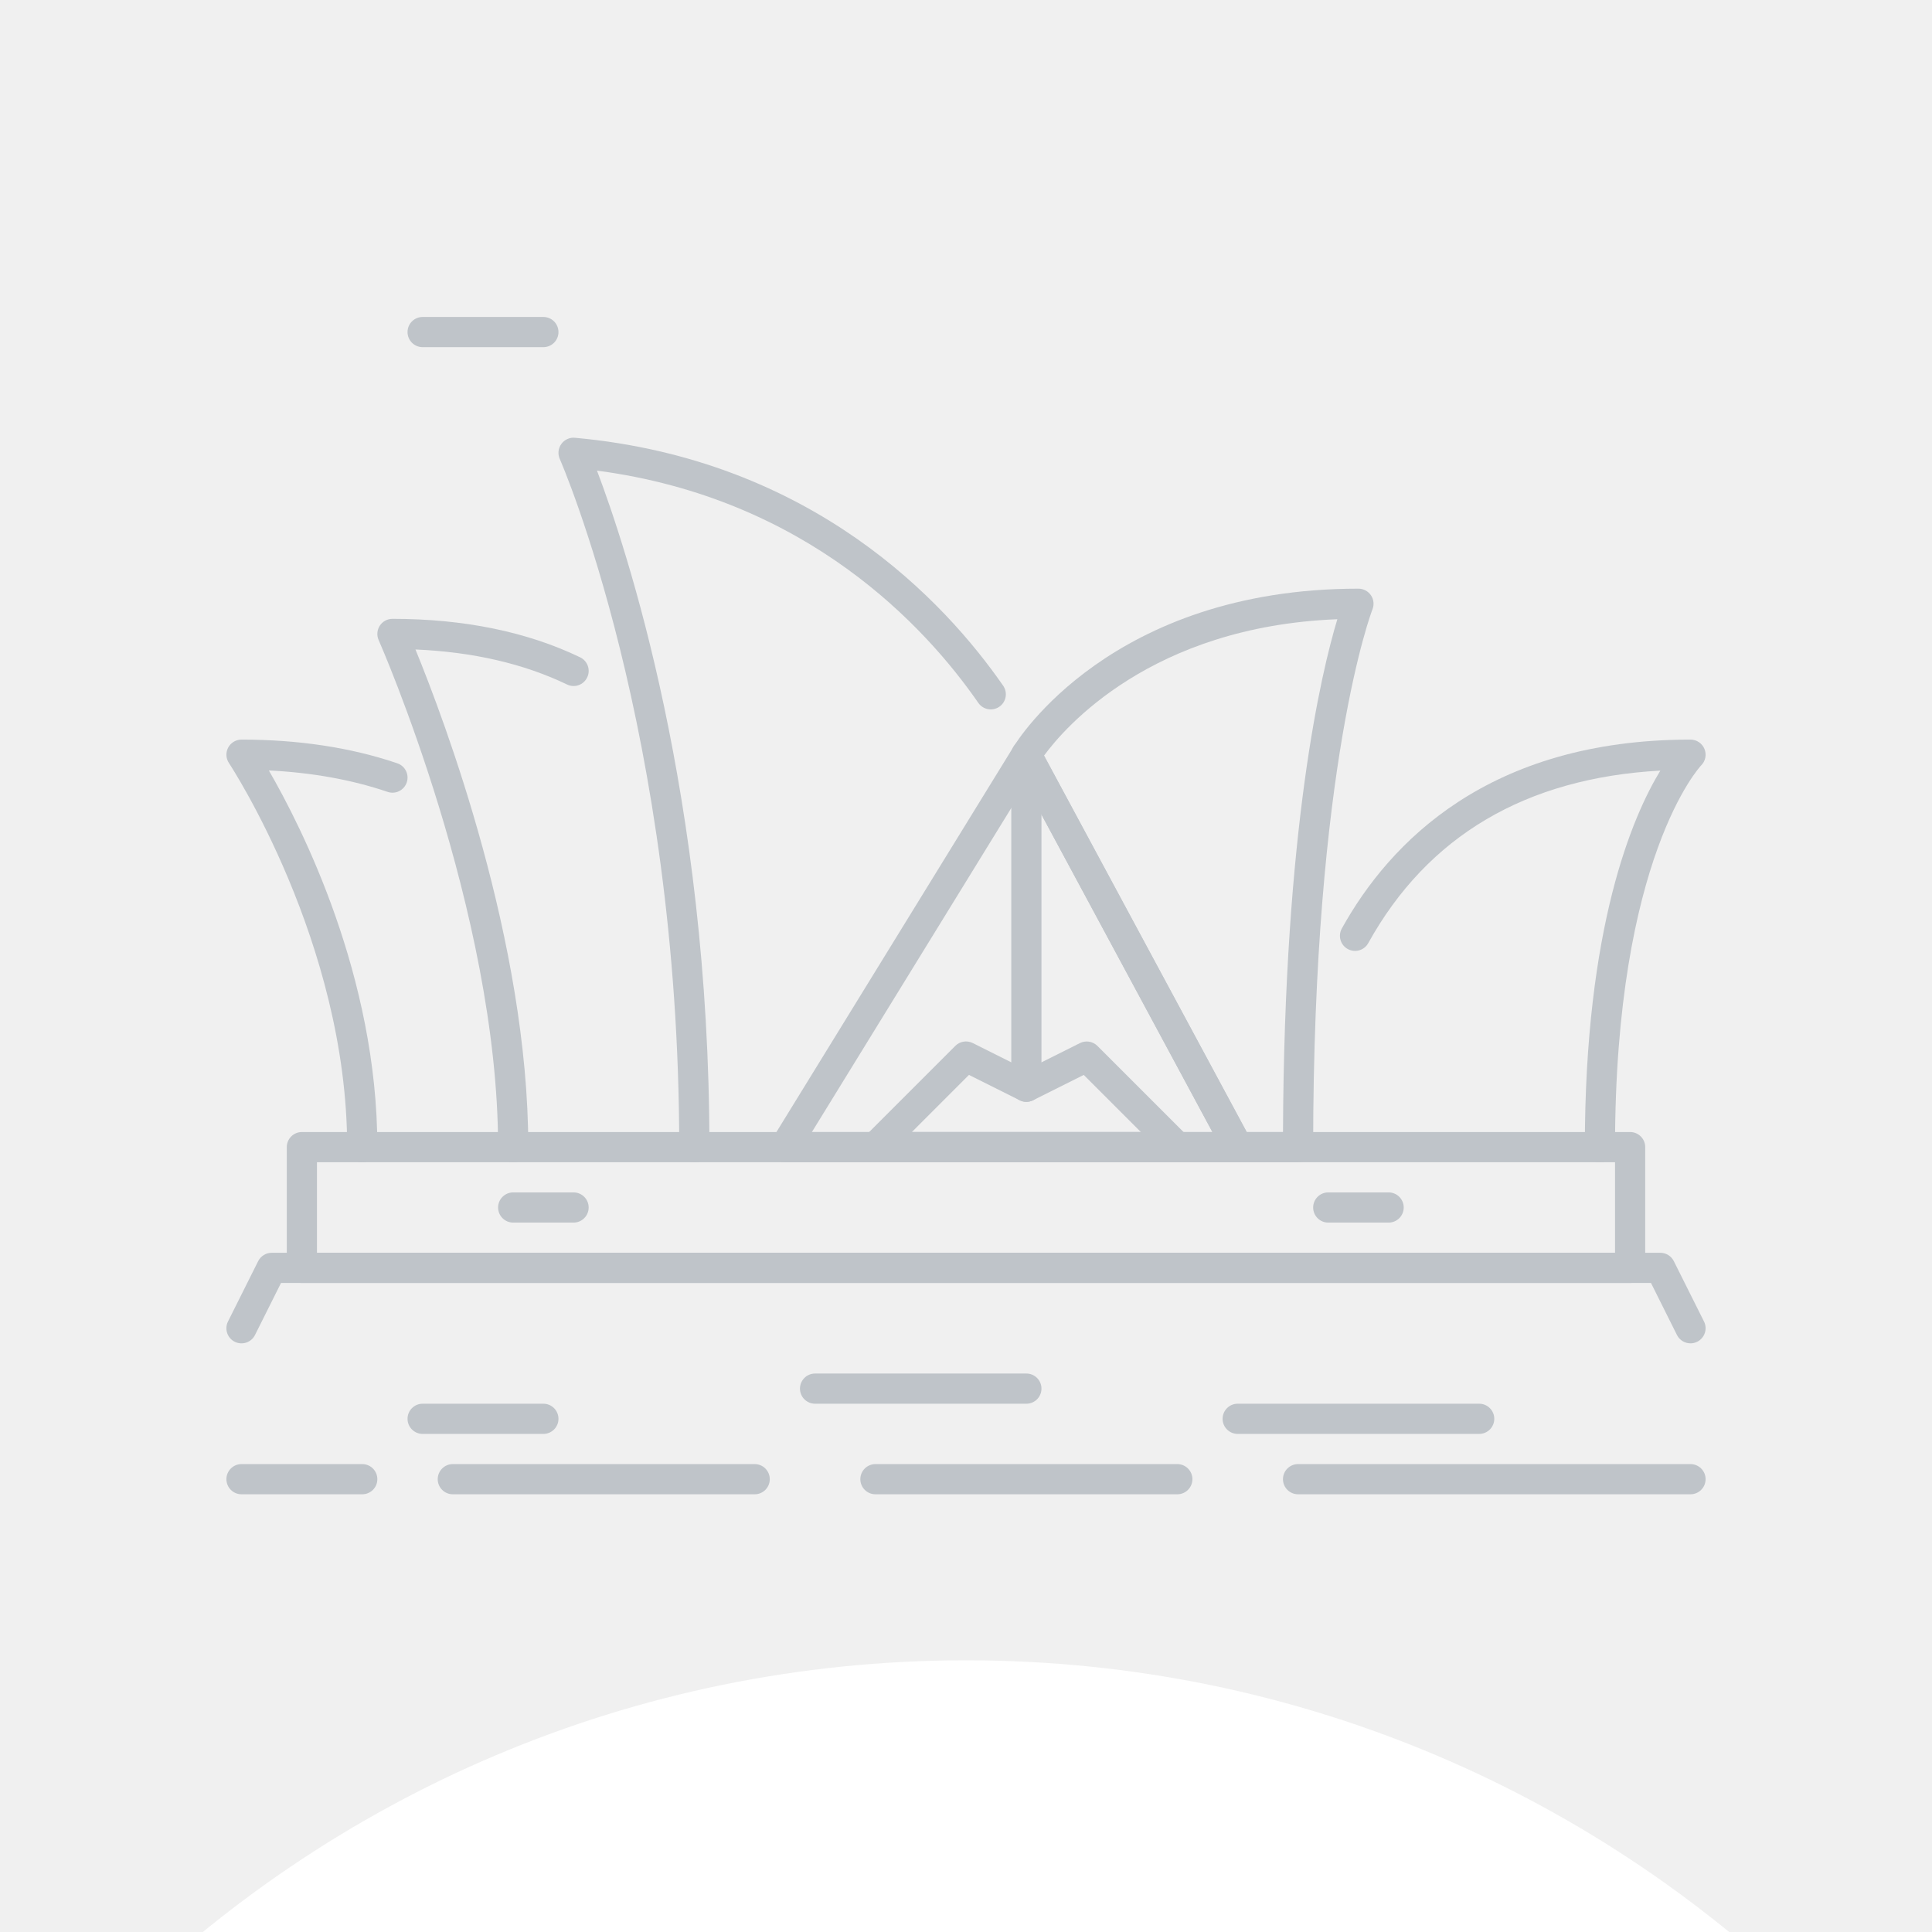
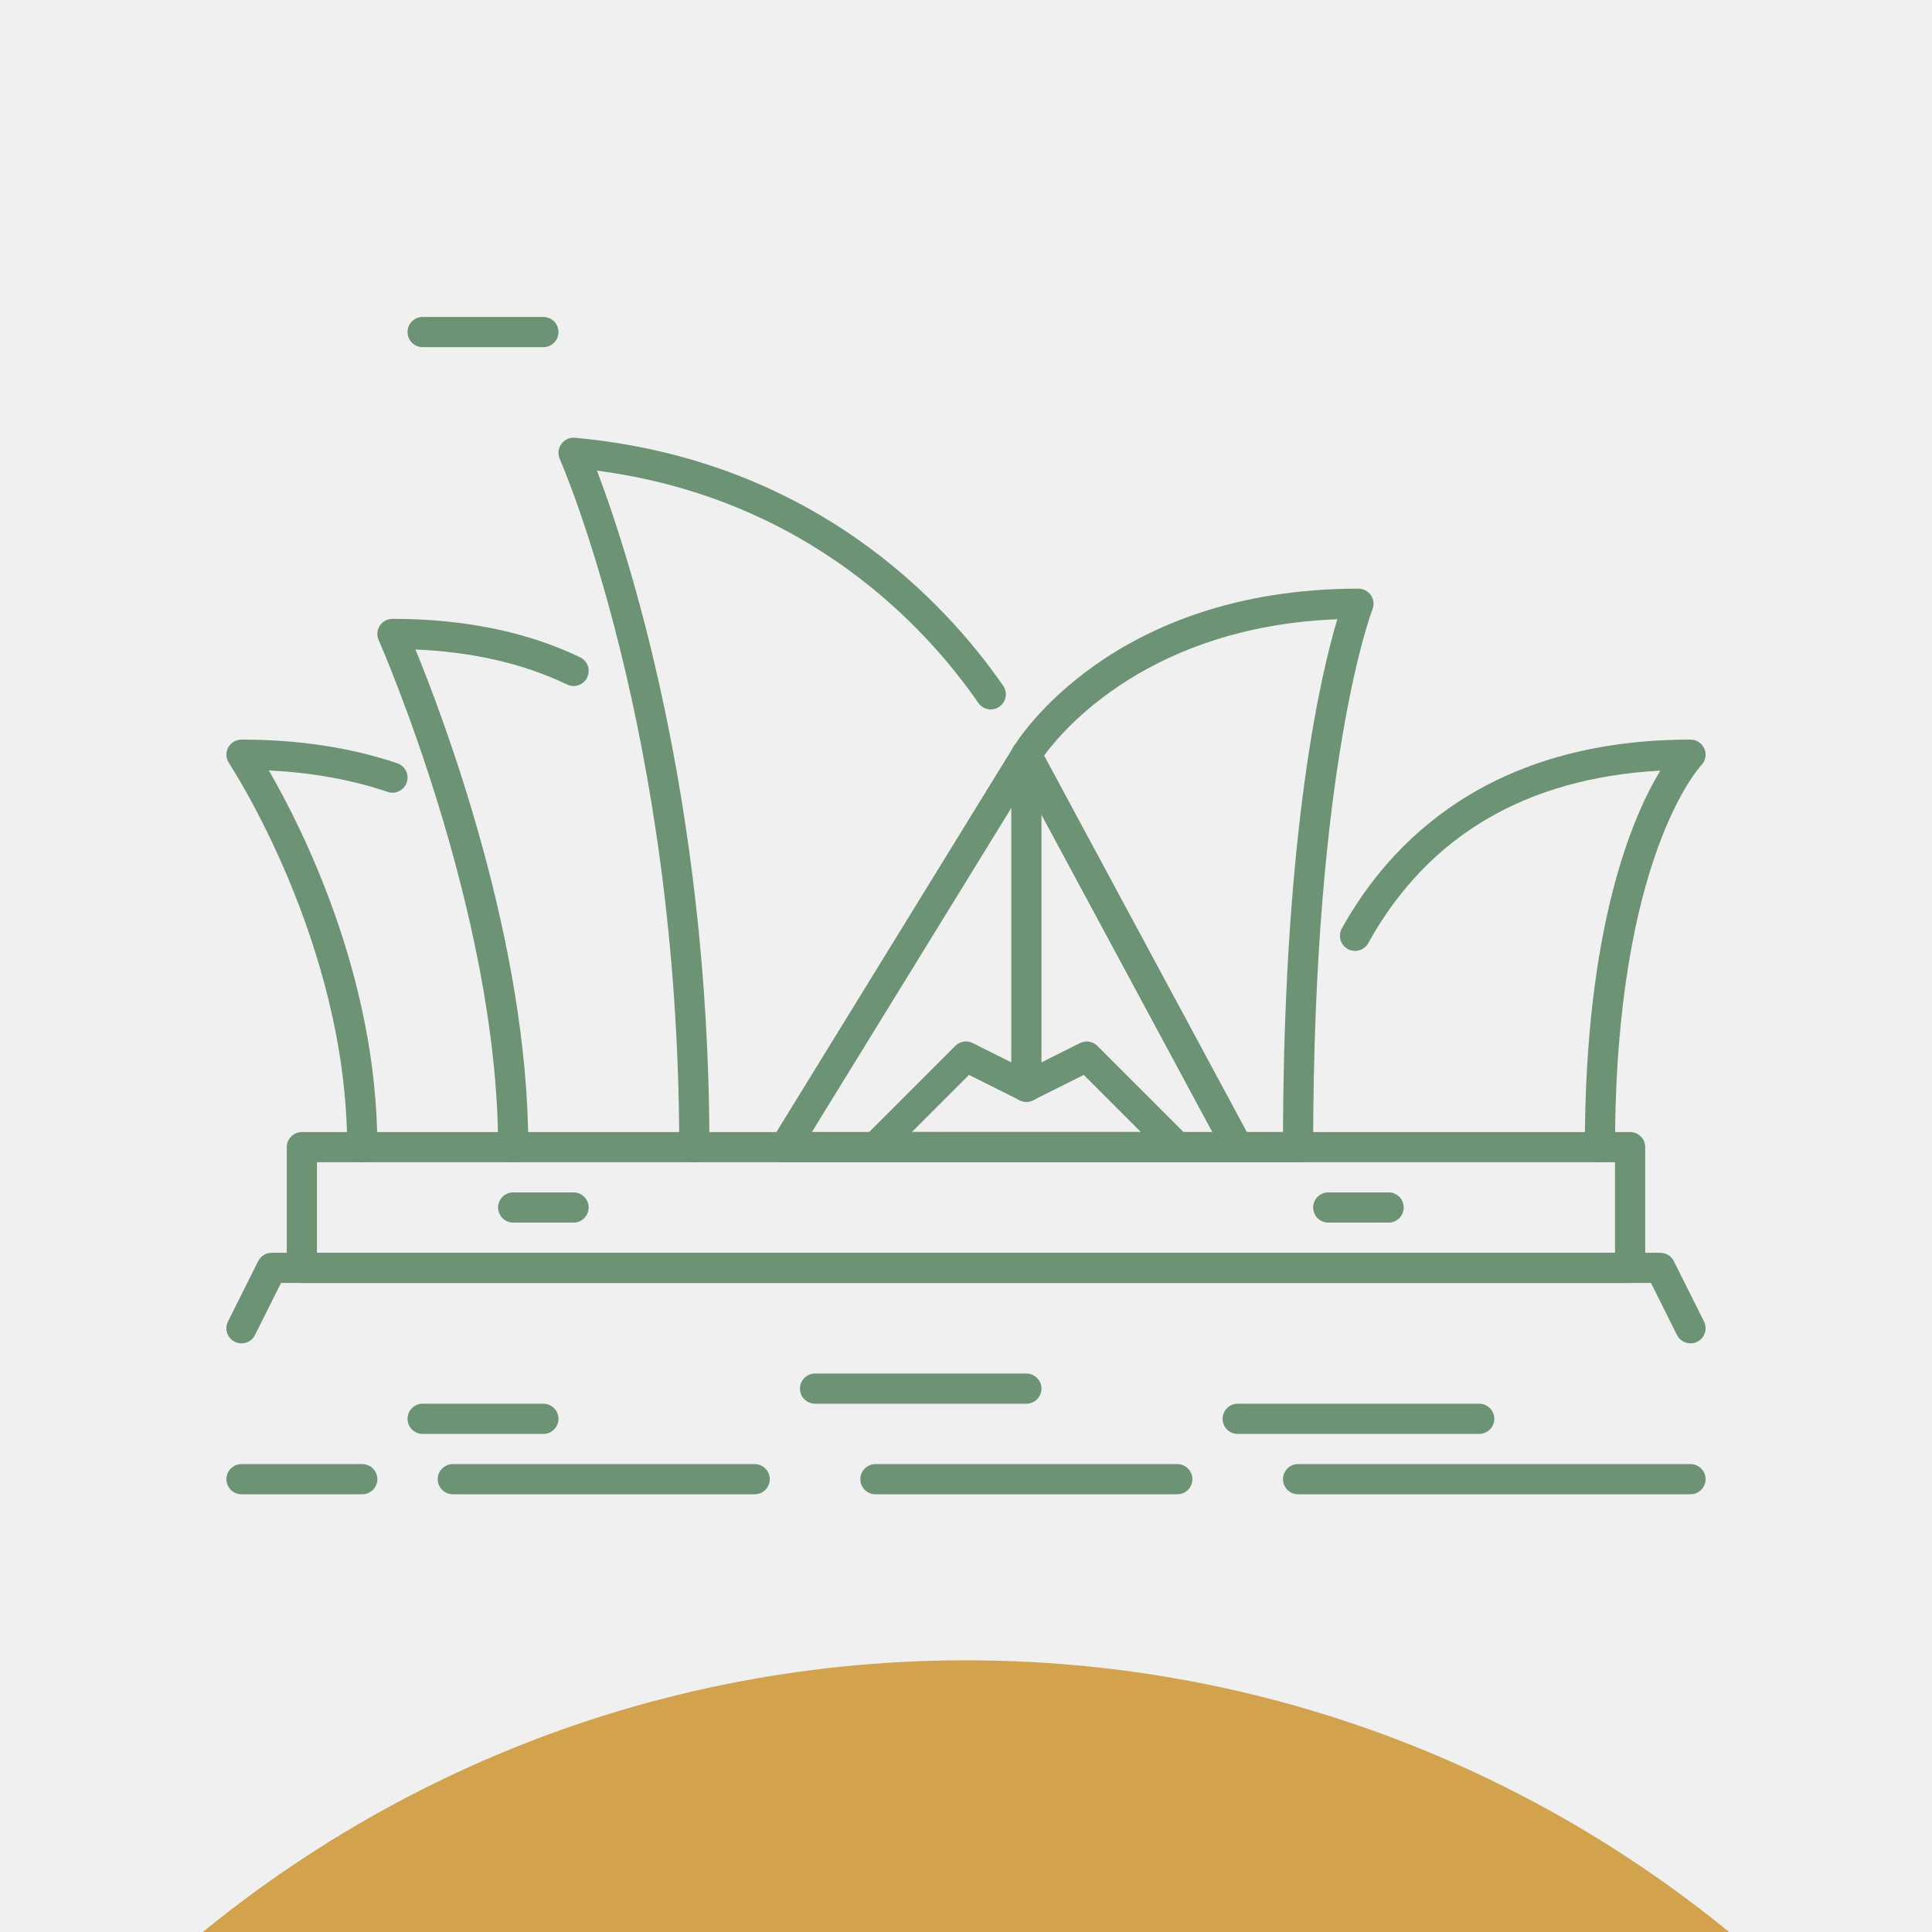
<svg xmlns="http://www.w3.org/2000/svg" width="64px" height="64px" viewBox="0 0 64 64" id="Layer_1" style="enable-background:new 0 0 64 64;" version="1.1" xml:space="preserve">
  <style type="text/css">
- 	.st0{fill:#FFFFFF;}
- 	.st1{fill:#bfc4c9;}
+ 	.st0{fill:#d2a24c;}
+ 	.st1{fill:#6c9474;}
</style>
  <g>
    <g>
      <circle class="st0" cx="32" cy="95" r="40" />
    </g>
    <g>
      <path class="st1" d="M18,11.5h-4c-0.276,0-0.5-0.224-0.5-0.5s0.224-0.5,0.5-0.5h4c0.276,0,0.5,0.224,0.5,0.5S18.276,11.5,18,11.5z    " />
    </g>
    <g>
      <path class="st1" d="M56,49.5H43c-0.276,0-0.5-0.224-0.5-0.5s0.224-0.5,0.5-0.5h13c0.276,0,0.5,0.224,0.5,0.5S56.276,49.5,56,49.5    z" />
    </g>
    <g>
      <path class="st1" d="M39,49.5H29c-0.276,0-0.5-0.224-0.5-0.5s0.224-0.5,0.5-0.5h10c0.276,0,0.5,0.224,0.5,0.5S39.276,49.5,39,49.5    z" />
    </g>
    <g>
      <path class="st1" d="M25,49.5H15c-0.276,0-0.5-0.224-0.5-0.5s0.224-0.5,0.5-0.5h10c0.276,0,0.5,0.224,0.5,0.5S25.276,49.5,25,49.5    z" />
    </g>
    <g>
      <path class="st1" d="M12,49.5H8c-0.276,0-0.5-0.224-0.5-0.5s0.224-0.5,0.5-0.5h4c0.276,0,0.5,0.224,0.5,0.5S12.276,49.5,12,49.5z" />
    </g>
    <g>
      <path class="st1" d="M56,44.5c-0.184,0-0.36-0.101-0.448-0.276L54.691,42.5H9.309l-0.862,1.724    c-0.124,0.248-0.423,0.346-0.671,0.224c-0.247-0.124-0.347-0.424-0.224-0.671l1-2C8.638,41.607,8.811,41.5,9,41.5h46    c0.189,0,0.362,0.107,0.447,0.276l1,2c0.124,0.247,0.023,0.547-0.224,0.671C56.152,44.483,56.076,44.5,56,44.5z" />
    </g>
    <g>
      <path class="st1" d="M54,42.5H10c-0.276,0-0.5-0.224-0.5-0.5v-4c0-0.276,0.224-0.5,0.5-0.5h44c0.276,0,0.5,0.224,0.5,0.5v4    C54.5,42.276,54.276,42.5,54,42.5z M10.5,41.5h43v-3h-43V41.5z" />
    </g>
    <g>
      <path class="st1" d="M41,38.5H26c-0.181,0-0.348-0.098-0.437-0.256c-0.088-0.158-0.084-0.352,0.011-0.506l8-13    c0.094-0.152,0.272-0.234,0.44-0.238c0.179,0.005,0.341,0.105,0.426,0.263l7,13c0.083,0.155,0.079,0.342-0.011,0.493    C41.339,38.408,41.176,38.5,41,38.5z M26.895,37.5h13.268l-6.192-11.499L26.895,37.5z" />
    </g>
    <g>
      <path class="st1" d="M23,38.5c-0.276,0-0.5-0.224-0.5-0.5c0-13.718-3.917-22.708-3.957-22.797    c-0.072-0.162-0.053-0.35,0.051-0.494c0.103-0.145,0.278-0.226,0.452-0.207c7.888,0.717,12.272,5.454,14.185,8.213    c0.157,0.227,0.101,0.539-0.126,0.696c-0.228,0.157-0.539,0.1-0.696-0.126c-1.745-2.519-5.665-6.776-12.633-7.695    C20.728,18.099,23.5,26.395,23.5,38C23.5,38.276,23.276,38.5,23,38.5z" />
    </g>
    <g>
      <path class="st1" d="M17,38.5c-0.276,0-0.5-0.224-0.5-0.5c0-7.798-3.917-16.708-3.957-16.797    c-0.068-0.155-0.054-0.333,0.038-0.476C12.673,20.585,12.831,20.5,13,20.5c2.369,0,4.461,0.429,6.217,1.274    c0.249,0.12,0.354,0.419,0.234,0.667c-0.12,0.25-0.418,0.355-0.667,0.234c-1.432-0.689-3.118-1.079-5.021-1.16    C14.708,23.824,17.5,31.201,17.5,38C17.5,38.276,17.276,38.5,17,38.5z" />
    </g>
    <g>
      <path class="st1" d="M12,38.5c-0.276,0-0.5-0.224-0.5-0.5c0-6.771-3.877-12.664-3.916-12.723    c-0.102-0.153-0.112-0.351-0.025-0.513S7.815,24.5,8,24.5c1.891,0,3.627,0.264,5.161,0.785c0.262,0.089,0.401,0.373,0.313,0.634    c-0.089,0.262-0.372,0.403-0.634,0.313c-1.184-0.402-2.504-0.64-3.934-0.71C9.994,27.402,12.5,32.345,12.5,38    C12.5,38.276,12.276,38.5,12,38.5z" />
    </g>
    <g>
      <path class="st1" d="M53,38.5c-0.276,0-0.5-0.224-0.5-0.5c0-7.299,1.579-10.958,2.501-12.473    c-4.457,0.246-7.708,2.165-9.676,5.715c-0.133,0.242-0.438,0.329-0.68,0.195c-0.242-0.134-0.329-0.438-0.195-0.68    C46.033,27.903,49.32,24.5,56,24.5c0.202,0,0.385,0.122,0.462,0.309c0.078,0.187,0.035,0.402-0.108,0.545    C56.328,25.38,53.5,28.398,53.5,38C53.5,38.276,53.276,38.5,53,38.5z" />
    </g>
    <g>
      <path class="st1" d="M39,38.5H29c-0.202,0-0.385-0.122-0.462-0.309c-0.078-0.187-0.035-0.402,0.108-0.545l3-3    c0.153-0.153,0.384-0.19,0.577-0.094L34,35.441l1.776-0.888c0.193-0.096,0.425-0.058,0.577,0.094l3,3    c0.143,0.143,0.186,0.358,0.108,0.545C39.385,38.378,39.202,38.5,39,38.5z M30.207,37.5h7.586l-1.892-1.892l-1.678,0.839    c-0.141,0.07-0.307,0.07-0.447,0l-1.678-0.839L30.207,37.5z" />
    </g>
    <g>
      <path class="st1" d="M34,36.5c-0.276,0-0.5-0.224-0.5-0.5V25c0-0.276,0.224-0.5,0.5-0.5s0.5,0.224,0.5,0.5v11    C34.5,36.276,34.276,36.5,34,36.5z" />
    </g>
    <g>
      <path class="st1" d="M19,40.5h-2c-0.276,0-0.5-0.224-0.5-0.5s0.224-0.5,0.5-0.5h2c0.276,0,0.5,0.224,0.5,0.5S19.276,40.5,19,40.5z    " />
    </g>
    <g>
      <path class="st1" d="M46,40.5h-2c-0.276,0-0.5-0.224-0.5-0.5s0.224-0.5,0.5-0.5h2c0.276,0,0.5,0.224,0.5,0.5S46.276,40.5,46,40.5z    " />
    </g>
    <g>
      <path class="st1" d="M18,47.5h-4c-0.276,0-0.5-0.224-0.5-0.5s0.224-0.5,0.5-0.5h4c0.276,0,0.5,0.224,0.5,0.5S18.276,47.5,18,47.5z    " />
    </g>
    <g>
      <path class="st1" d="M34,46.5h-7c-0.276,0-0.5-0.224-0.5-0.5s0.224-0.5,0.5-0.5h7c0.276,0,0.5,0.224,0.5,0.5S34.276,46.5,34,46.5z    " />
    </g>
    <g>
      <path class="st1" d="M49,47.5h-8c-0.276,0-0.5-0.224-0.5-0.5s0.224-0.5,0.5-0.5h8c0.276,0,0.5,0.224,0.5,0.5S49.276,47.5,49,47.5z    " />
    </g>
    <g>
      <path class="st1" d="M43,38.5h-2c-0.184,0-0.353-0.101-0.44-0.263l-7-13c-0.083-0.155-0.079-0.343,0.012-0.494    C33.7,24.529,36.811,19.5,45,19.5c0.166,0,0.32,0.083,0.414,0.219c0.093,0.137,0.112,0.312,0.051,0.466    C45.445,20.234,43.5,25.288,43.5,38C43.5,38.276,43.276,38.5,43,38.5z M41.299,37.5h1.202c0.04-10.083,1.271-15.235,1.8-16.987    c-6.172,0.239-9.048,3.605-9.716,4.518L41.299,37.5z" />
    </g>
  </g>
</svg>
